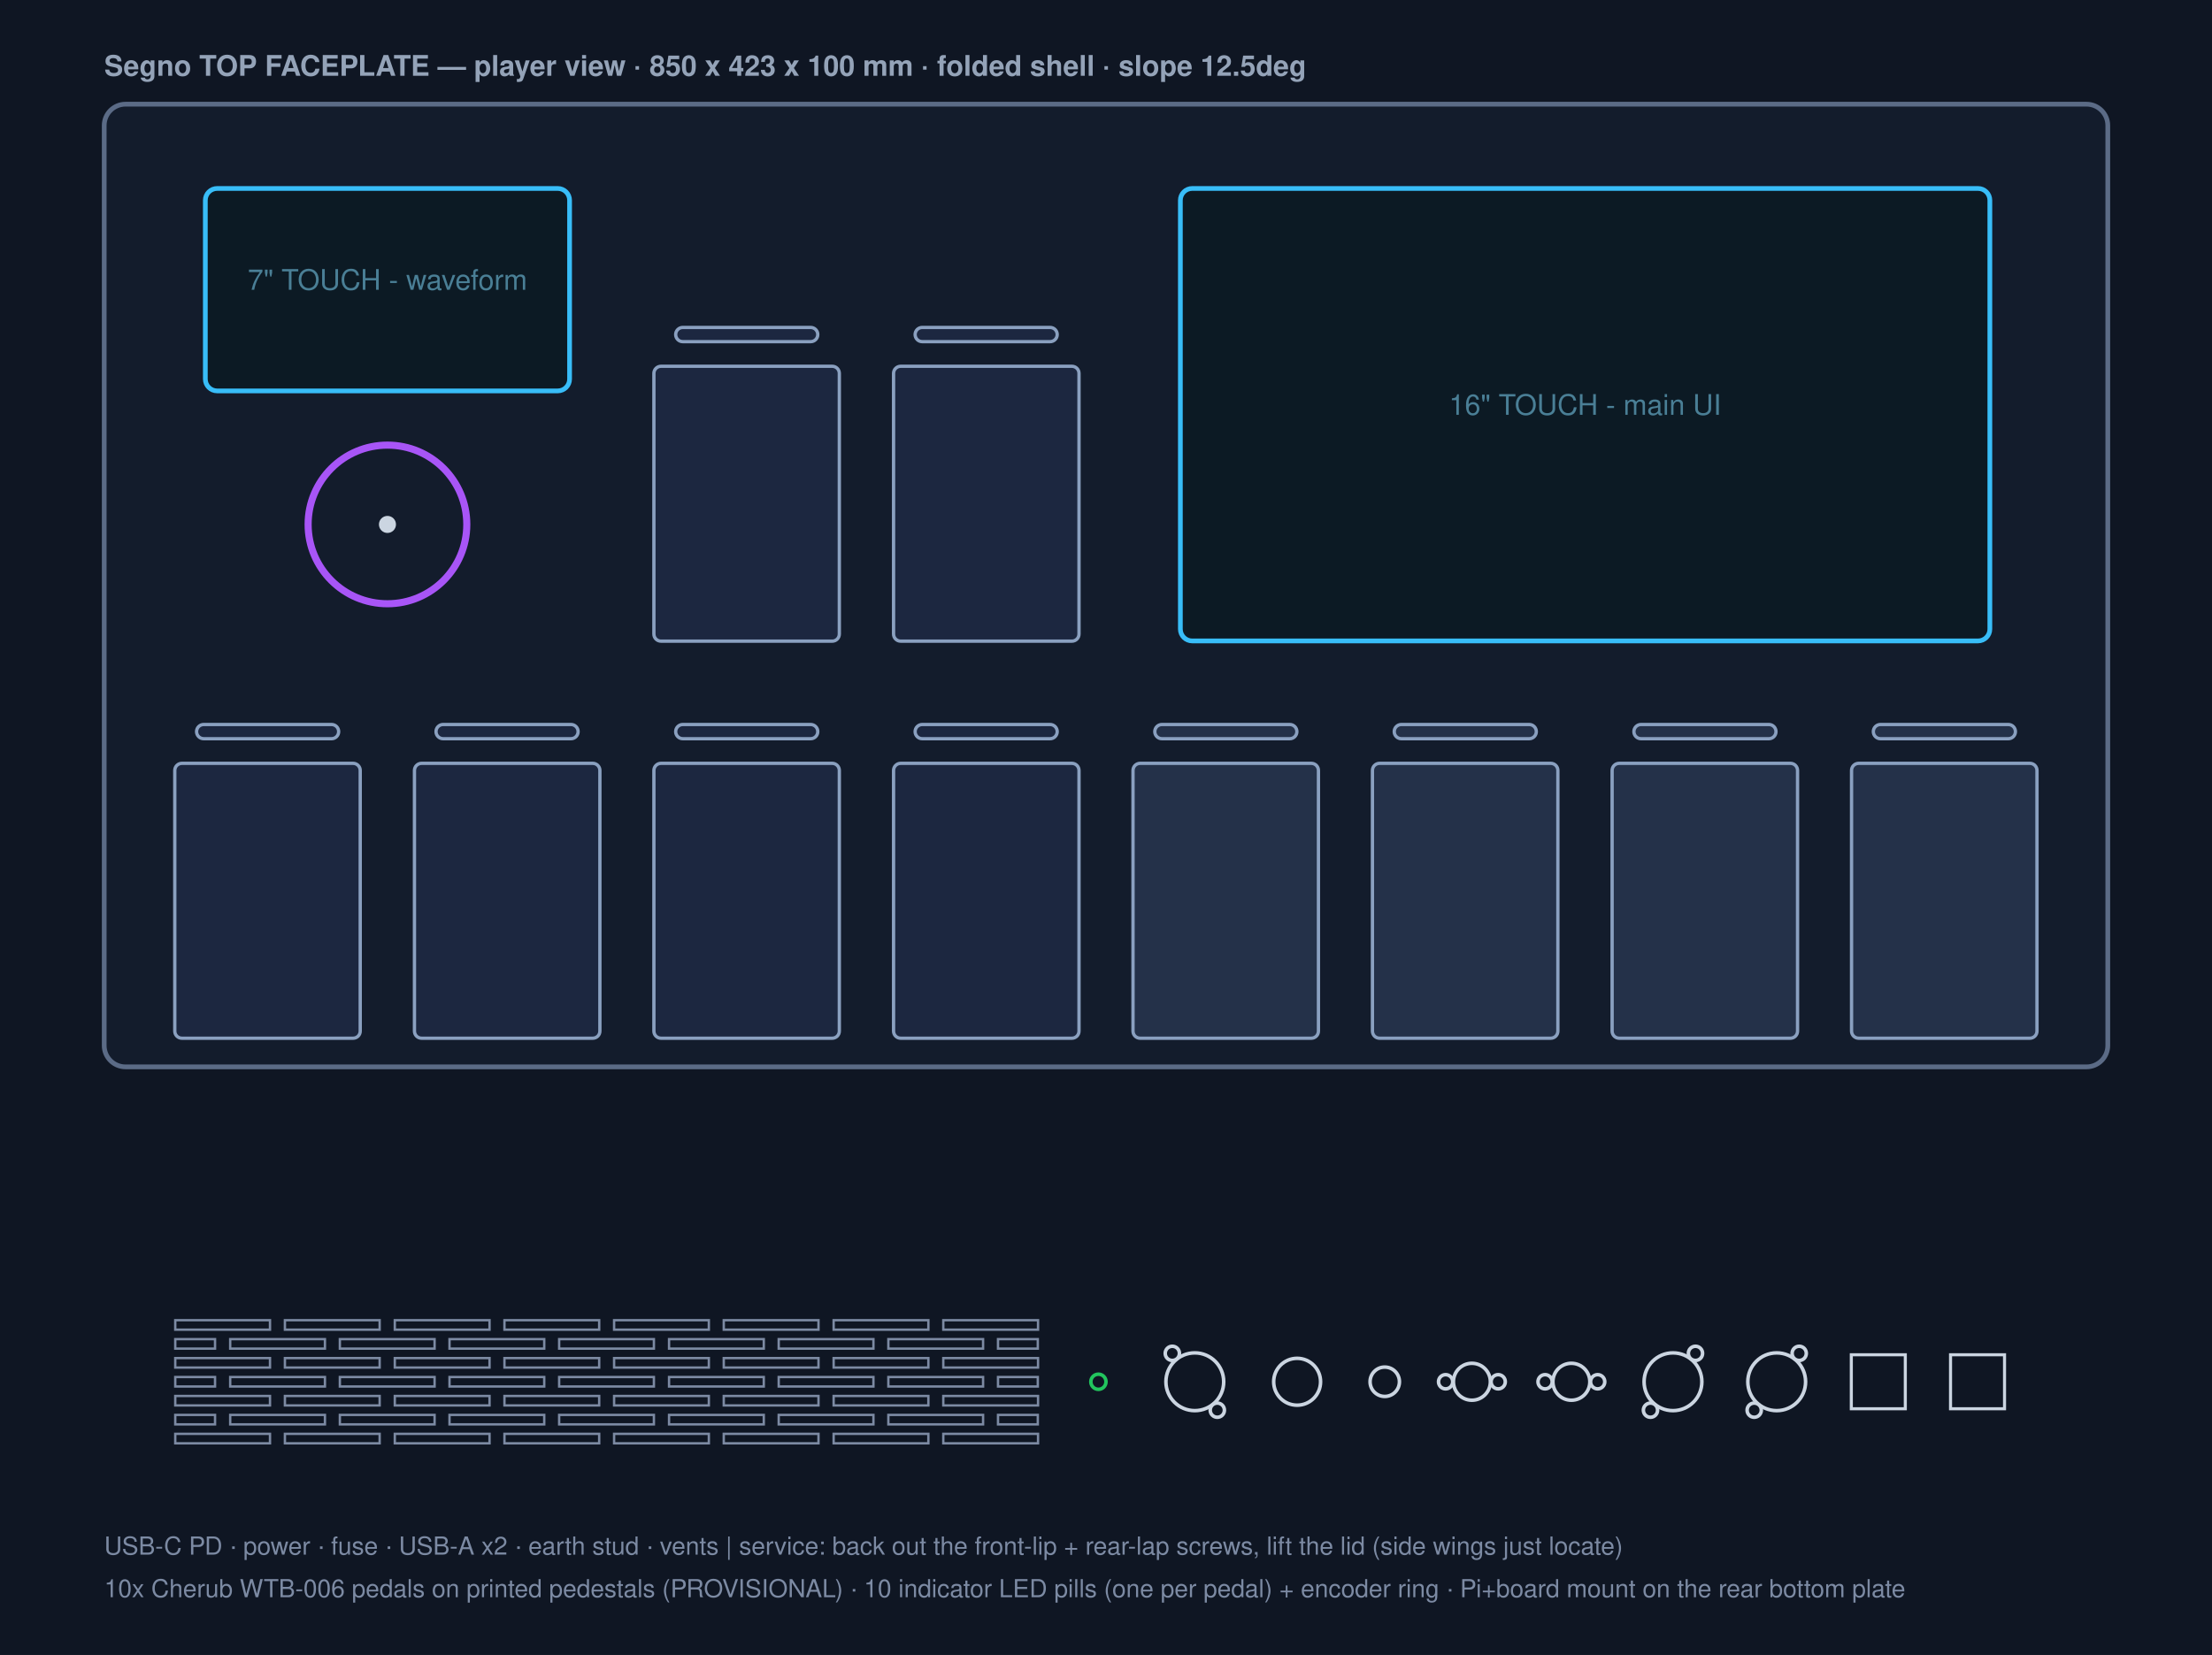
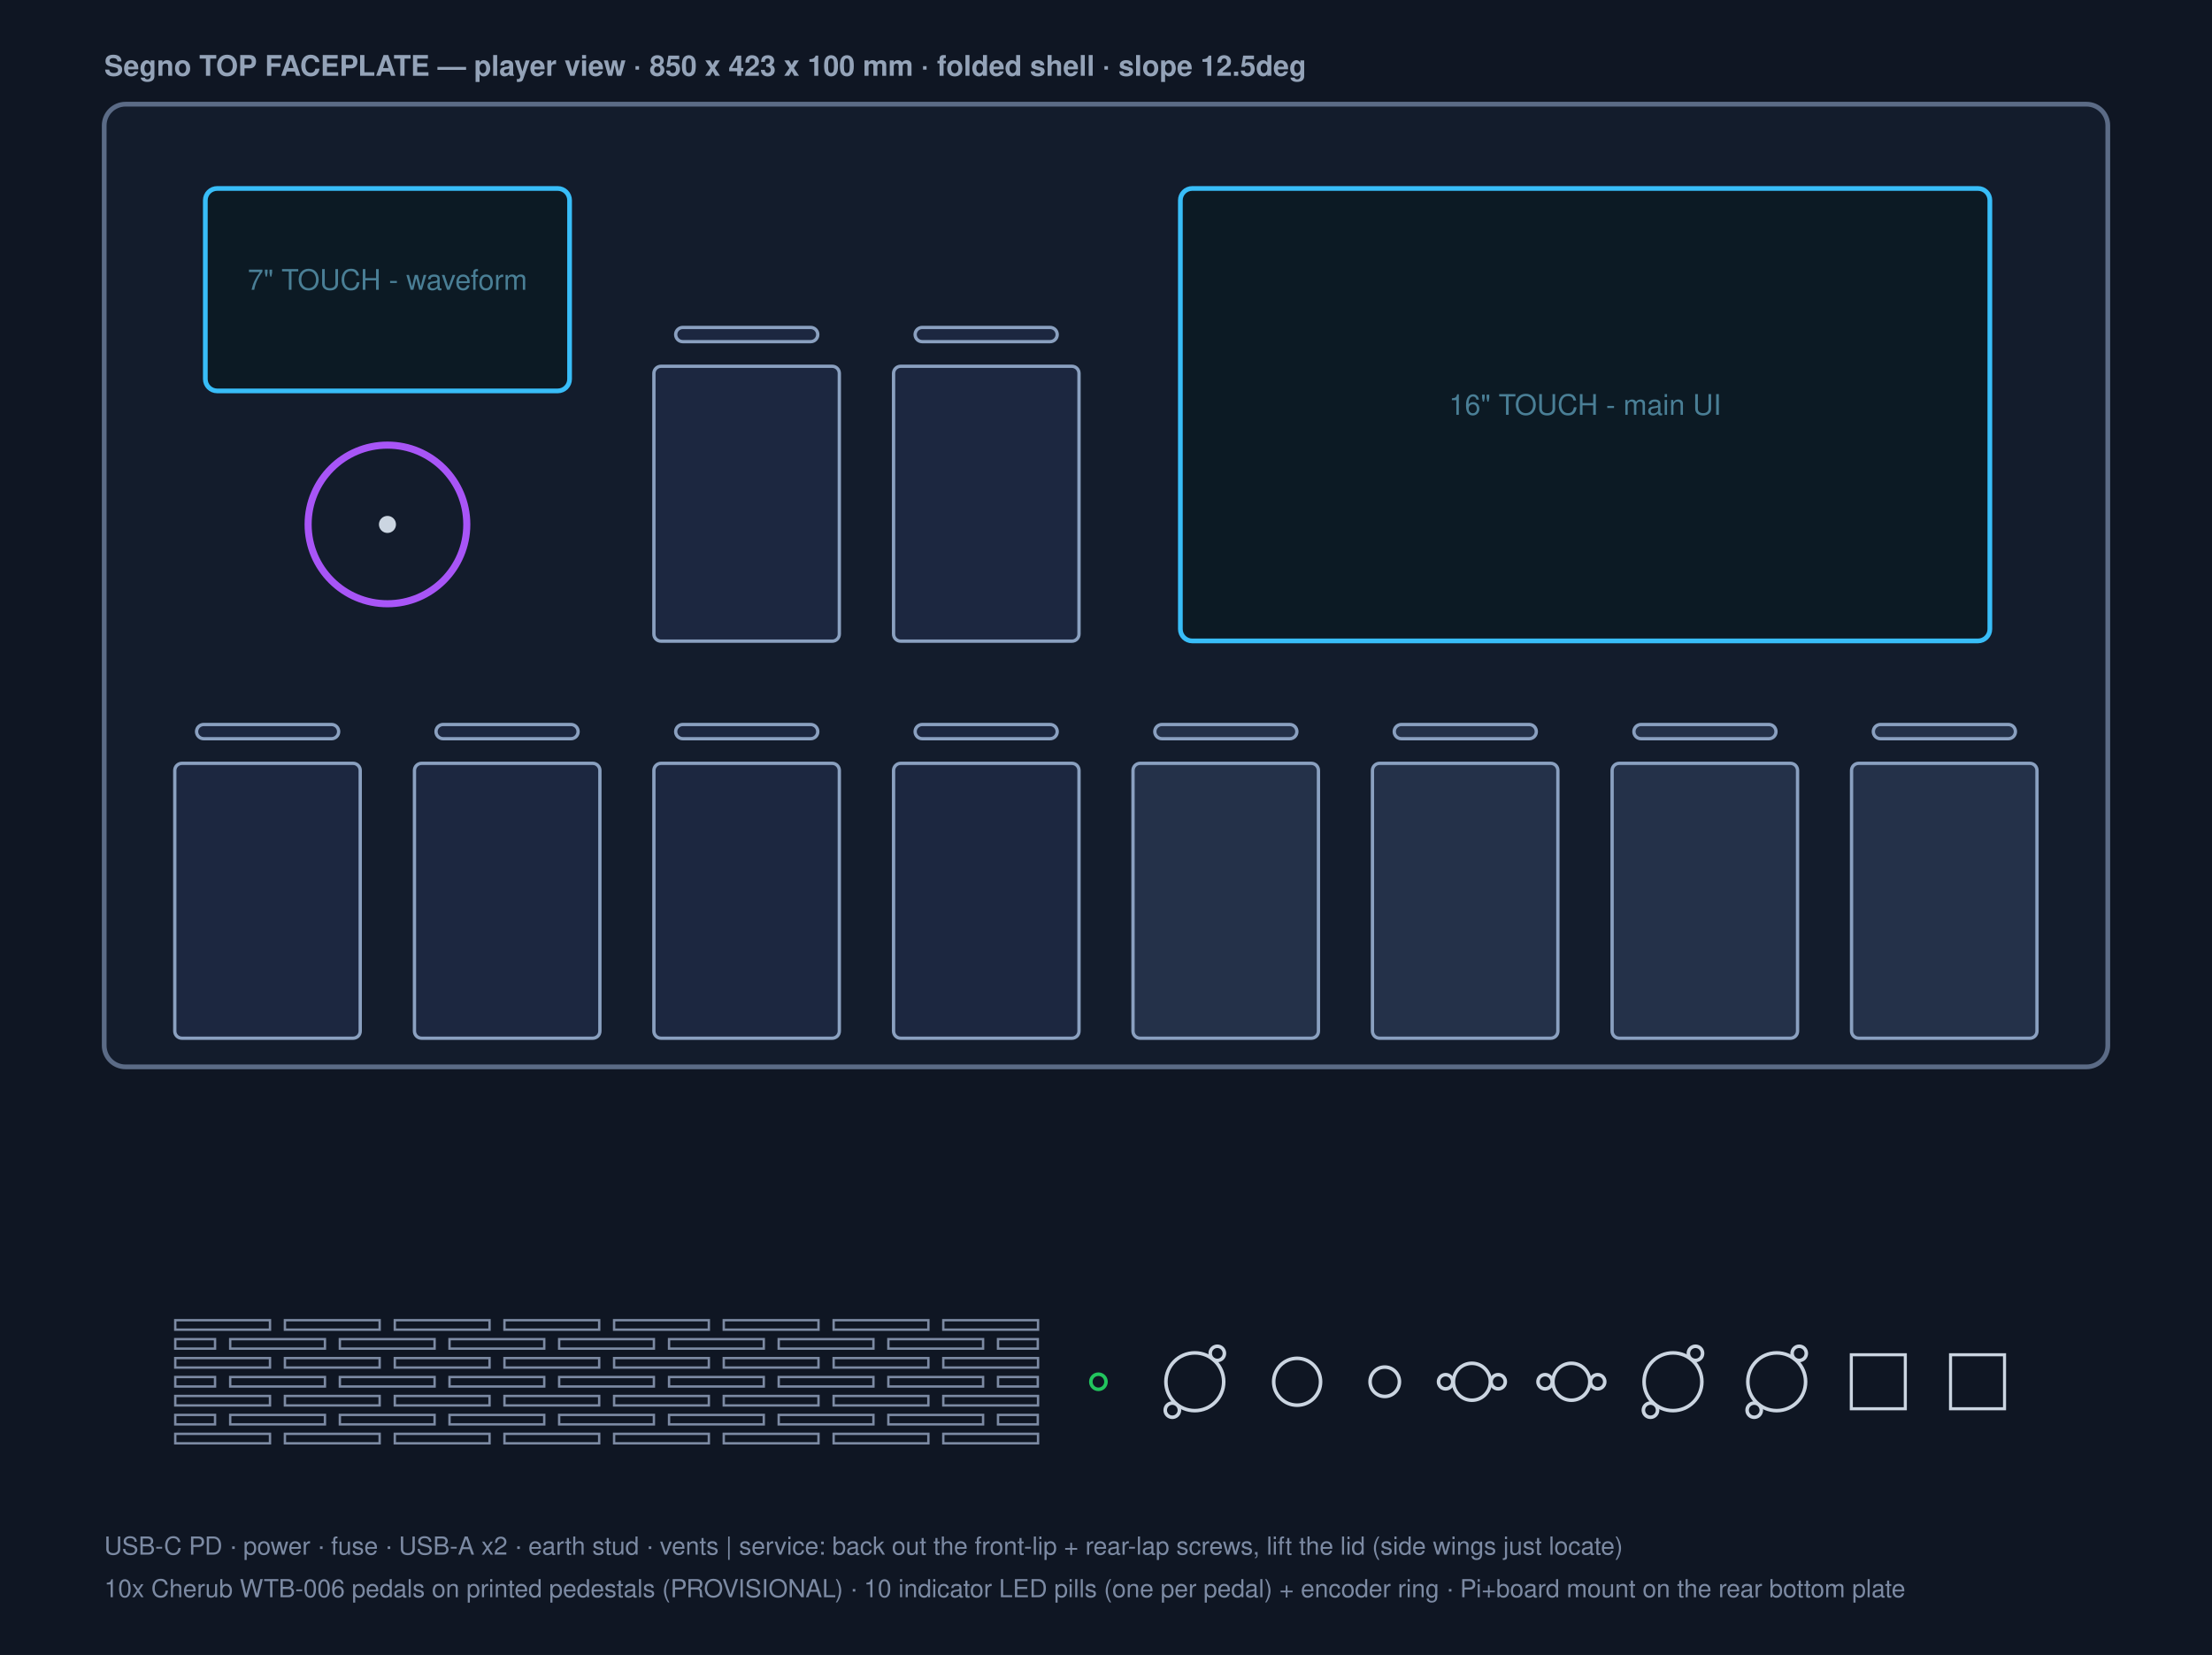
<svg xmlns="http://www.w3.org/2000/svg" viewBox="0 0 934 699" font-family="Helvetica,Arial,sans-serif">
  <rect width="934" height="699" fill="#0f1623" />
  <text x="44" y="32" fill="#94a3b8" font-size="12" font-weight="600">Segno TOP FACEPLATE — player view · 850 x 423 x 100 mm · folded shell · slope 12.5deg</text>
  <rect x="44" y="44" width="846.0" height="406.6" rx="9" fill="#131c2c" stroke="#5b6b86" stroke-width="2" />
  <rect x="73.8" y="322.4" width="78.3" height="116.1" rx="3" fill="#1c2740" stroke="#8aa0c0" stroke-width="1.4" />
  <rect x="175.0" y="322.4" width="78.3" height="116.1" rx="3" fill="#1c2740" stroke="#8aa0c0" stroke-width="1.4" />
  <rect x="276.1" y="322.4" width="78.3" height="116.1" rx="3" fill="#1c2740" stroke="#8aa0c0" stroke-width="1.4" />
  <rect x="377.3" y="322.4" width="78.3" height="116.1" rx="3" fill="#1c2740" stroke="#8aa0c0" stroke-width="1.4" />
  <rect x="478.4" y="322.4" width="78.3" height="116.1" rx="3" fill="#243149" stroke="#8aa0c0" stroke-width="1.4" />
  <rect x="579.5" y="322.4" width="78.3" height="116.1" rx="3" fill="#243149" stroke="#8aa0c0" stroke-width="1.4" />
  <rect x="680.7" y="322.4" width="78.3" height="116.1" rx="3" fill="#243149" stroke="#8aa0c0" stroke-width="1.4" />
  <rect x="781.8" y="322.4" width="78.3" height="116.1" rx="3" fill="#243149" stroke="#8aa0c0" stroke-width="1.4" />
  <rect x="276.1" y="154.7" width="78.3" height="116.1" rx="3" fill="#1c2740" stroke="#8aa0c0" stroke-width="1.4" />
  <rect x="377.3" y="154.7" width="78.3" height="116.1" rx="3" fill="#1c2740" stroke="#8aa0c0" stroke-width="1.4" />
  <rect x="83.0" y="306.0" width="60.0" height="6.0" rx="3" fill="#1c2740" stroke="#8aa0c0" stroke-width="1.4" />
  <rect x="184.1" y="306.0" width="60.0" height="6.0" rx="3" fill="#1c2740" stroke="#8aa0c0" stroke-width="1.4" />
  <rect x="285.3" y="306.0" width="60.0" height="6.0" rx="3" fill="#1c2740" stroke="#8aa0c0" stroke-width="1.4" />
  <rect x="386.4" y="306.0" width="60.0" height="6.0" rx="3" fill="#1c2740" stroke="#8aa0c0" stroke-width="1.4" />
  <rect x="487.6" y="306.0" width="60.0" height="6.0" rx="3" fill="#243149" stroke="#8aa0c0" stroke-width="1.4" />
  <rect x="588.7" y="306.0" width="60.0" height="6.0" rx="3" fill="#243149" stroke="#8aa0c0" stroke-width="1.4" />
  <rect x="689.9" y="306.0" width="60.0" height="6.0" rx="3" fill="#243149" stroke="#8aa0c0" stroke-width="1.4" />
  <rect x="791.0" y="306.0" width="60.0" height="6.0" rx="3" fill="#243149" stroke="#8aa0c0" stroke-width="1.4" />
  <rect x="285.3" y="138.3" width="60.0" height="6.0" rx="3" fill="#1c2740" stroke="#8aa0c0" stroke-width="1.4" />
  <rect x="386.4" y="138.3" width="60.0" height="6.0" rx="3" fill="#1c2740" stroke="#8aa0c0" stroke-width="1.4" />
  <rect x="86.7" y="79.6" width="153.8" height="85.5" rx="5" fill="#0c1a24" stroke="#38bdf8" stroke-width="2" />
  <text x="163.6" y="122.4" fill="#4a7f96" font-size="12" text-anchor="middle">7" TOUCH - waveform</text>
  <rect x="498.4" y="79.6" width="341.8" height="191.1" rx="5" fill="#0c1a24" stroke="#38bdf8" stroke-width="2" />
  <text x="669.3" y="175.2" fill="#4a7f96" font-size="12" text-anchor="middle">16" TOUCH - main UI</text>
  <circle cx="163.6" cy="221.5" r="33.5" fill="none" stroke="#a855f7" stroke-width="3" />
  <circle cx="163.6" cy="221.5" r="3.6" fill="#cbd5e1" />
  <circle cx="547.7" cy="583.6" r="9.9" fill="#0f1623" stroke="#cbd5e1" stroke-width="1.5" />
  <circle cx="584.7" cy="583.6" r="6.2" fill="#0f1623" stroke="#cbd5e1" stroke-width="1.5" />
  <circle cx="621.5" cy="583.6" r="7.8" fill="#0f1623" stroke="#cbd5e1" stroke-width="1.5" />
  <circle cx="610.4" cy="583.6" r="3.0" fill="#0f1623" stroke="#cbd5e1" stroke-width="1.5" />
  <circle cx="632.6" cy="583.6" r="3.0" fill="#0f1623" stroke="#cbd5e1" stroke-width="1.5" />
  <circle cx="663.5" cy="583.6" r="7.8" fill="#0f1623" stroke="#cbd5e1" stroke-width="1.5" />
  <circle cx="652.4" cy="583.6" r="3.0" fill="#0f1623" stroke="#cbd5e1" stroke-width="1.5" />
  <circle cx="674.6" cy="583.6" r="3.0" fill="#0f1623" stroke="#cbd5e1" stroke-width="1.5" />
  <circle cx="504.5" cy="583.6" r="12.2" fill="#0f1623" stroke="#cbd5e1" stroke-width="1.5" />
-   <circle cx="495.0" cy="571.6" r="3.0" fill="#0f1623" stroke="#cbd5e1" stroke-width="1.5" />
-   <circle cx="514.0" cy="595.6" r="3.0" fill="#0f1623" stroke="#cbd5e1" stroke-width="1.5" />
+   <circle cx="495.0" cy="595.6" r="3.0" fill="#0f1623" stroke="#cbd5e1" stroke-width="1.5" />
+   <circle cx="514.0" cy="571.6" r="3.0" fill="#0f1623" stroke="#cbd5e1" stroke-width="1.5" />
  <circle cx="706.4" cy="583.6" r="12.2" fill="#0f1623" stroke="#cbd5e1" stroke-width="1.5" />
  <circle cx="696.9" cy="595.6" r="3.0" fill="#0f1623" stroke="#cbd5e1" stroke-width="1.5" />
  <circle cx="715.9" cy="571.6" r="3.0" fill="#0f1623" stroke="#cbd5e1" stroke-width="1.5" />
  <circle cx="750.2" cy="583.6" r="12.2" fill="#0f1623" stroke="#cbd5e1" stroke-width="1.5" />
  <circle cx="740.7" cy="595.6" r="3.0" fill="#0f1623" stroke="#cbd5e1" stroke-width="1.5" />
  <circle cx="759.7" cy="571.6" r="3.0" fill="#0f1623" stroke="#cbd5e1" stroke-width="1.5" />
  <rect x="781.7" y="572.2" width="22.8" height="22.8" fill="#0f1623" stroke="#cbd5e1" stroke-width="1.3" />
  <rect x="823.6" y="572.2" width="22.8" height="22.8" fill="#0f1623" stroke="#cbd5e1" stroke-width="1.3" />
  <circle cx="463.8" cy="583.6" r="3.2" fill="#0f1623" stroke="#22c55e" stroke-width="1.5" />
  <rect x="74.0" y="605.6" width="40.0" height="4.0" fill="none" stroke="#7c8aa3" stroke-width="1" />
  <rect x="120.3" y="605.6" width="40.0" height="4.0" fill="none" stroke="#7c8aa3" stroke-width="1" />
  <rect x="166.7" y="605.6" width="40.0" height="4.0" fill="none" stroke="#7c8aa3" stroke-width="1" />
  <rect x="213.0" y="605.6" width="40.0" height="4.0" fill="none" stroke="#7c8aa3" stroke-width="1" />
  <rect x="259.3" y="605.6" width="40.0" height="4.0" fill="none" stroke="#7c8aa3" stroke-width="1" />
  <rect x="305.6" y="605.6" width="40.0" height="4.0" fill="none" stroke="#7c8aa3" stroke-width="1" />
  <rect x="352.0" y="605.6" width="40.0" height="4.0" fill="none" stroke="#7c8aa3" stroke-width="1" />
  <rect x="398.3" y="605.6" width="40.0" height="4.0" fill="none" stroke="#7c8aa3" stroke-width="1" />
  <rect x="74.0" y="597.6" width="16.8" height="4.0" fill="none" stroke="#7c8aa3" stroke-width="1" />
  <rect x="97.2" y="597.6" width="40.0" height="4.0" fill="none" stroke="#7c8aa3" stroke-width="1" />
  <rect x="143.5" y="597.6" width="40.0" height="4.0" fill="none" stroke="#7c8aa3" stroke-width="1" />
  <rect x="189.8" y="597.6" width="40.0" height="4.0" fill="none" stroke="#7c8aa3" stroke-width="1" />
  <rect x="236.1" y="597.6" width="40.0" height="4.0" fill="none" stroke="#7c8aa3" stroke-width="1" />
  <rect x="282.5" y="597.6" width="40.0" height="4.0" fill="none" stroke="#7c8aa3" stroke-width="1" />
  <rect x="328.8" y="597.6" width="40.0" height="4.0" fill="none" stroke="#7c8aa3" stroke-width="1" />
  <rect x="375.1" y="597.6" width="40.0" height="4.0" fill="none" stroke="#7c8aa3" stroke-width="1" />
  <rect x="421.4" y="597.6" width="16.8" height="4.0" fill="none" stroke="#7c8aa3" stroke-width="1" />
  <rect x="74.0" y="589.6" width="40.0" height="4.0" fill="none" stroke="#7c8aa3" stroke-width="1" />
  <rect x="120.3" y="589.6" width="40.0" height="4.0" fill="none" stroke="#7c8aa3" stroke-width="1" />
  <rect x="166.7" y="589.6" width="40.0" height="4.0" fill="none" stroke="#7c8aa3" stroke-width="1" />
  <rect x="213.0" y="589.6" width="40.0" height="4.0" fill="none" stroke="#7c8aa3" stroke-width="1" />
  <rect x="259.3" y="589.6" width="40.0" height="4.0" fill="none" stroke="#7c8aa3" stroke-width="1" />
  <rect x="305.6" y="589.6" width="40.0" height="4.0" fill="none" stroke="#7c8aa3" stroke-width="1" />
  <rect x="352.0" y="589.6" width="40.0" height="4.0" fill="none" stroke="#7c8aa3" stroke-width="1" />
  <rect x="398.3" y="589.6" width="40.0" height="4.0" fill="none" stroke="#7c8aa3" stroke-width="1" />
  <rect x="74.0" y="581.6" width="16.8" height="4.0" fill="none" stroke="#7c8aa3" stroke-width="1" />
  <rect x="97.2" y="581.6" width="40.0" height="4.0" fill="none" stroke="#7c8aa3" stroke-width="1" />
  <rect x="143.5" y="581.6" width="40.0" height="4.0" fill="none" stroke="#7c8aa3" stroke-width="1" />
  <rect x="189.8" y="581.6" width="40.0" height="4.0" fill="none" stroke="#7c8aa3" stroke-width="1" />
  <rect x="236.1" y="581.6" width="40.0" height="4.0" fill="none" stroke="#7c8aa3" stroke-width="1" />
  <rect x="282.5" y="581.6" width="40.0" height="4.0" fill="none" stroke="#7c8aa3" stroke-width="1" />
  <rect x="328.8" y="581.6" width="40.0" height="4.0" fill="none" stroke="#7c8aa3" stroke-width="1" />
  <rect x="375.1" y="581.6" width="40.0" height="4.0" fill="none" stroke="#7c8aa3" stroke-width="1" />
  <rect x="421.4" y="581.6" width="16.8" height="4.0" fill="none" stroke="#7c8aa3" stroke-width="1" />
  <rect x="74.0" y="573.6" width="40.0" height="4.0" fill="none" stroke="#7c8aa3" stroke-width="1" />
  <rect x="120.3" y="573.6" width="40.0" height="4.0" fill="none" stroke="#7c8aa3" stroke-width="1" />
  <rect x="166.7" y="573.6" width="40.0" height="4.0" fill="none" stroke="#7c8aa3" stroke-width="1" />
  <rect x="213.0" y="573.6" width="40.0" height="4.0" fill="none" stroke="#7c8aa3" stroke-width="1" />
  <rect x="259.3" y="573.6" width="40.0" height="4.0" fill="none" stroke="#7c8aa3" stroke-width="1" />
  <rect x="305.6" y="573.6" width="40.0" height="4.0" fill="none" stroke="#7c8aa3" stroke-width="1" />
  <rect x="352.0" y="573.6" width="40.0" height="4.0" fill="none" stroke="#7c8aa3" stroke-width="1" />
  <rect x="398.3" y="573.6" width="40.0" height="4.0" fill="none" stroke="#7c8aa3" stroke-width="1" />
  <rect x="74.0" y="565.6" width="16.8" height="4.0" fill="none" stroke="#7c8aa3" stroke-width="1" />
  <rect x="97.2" y="565.6" width="40.0" height="4.0" fill="none" stroke="#7c8aa3" stroke-width="1" />
  <rect x="143.5" y="565.6" width="40.0" height="4.0" fill="none" stroke="#7c8aa3" stroke-width="1" />
  <rect x="189.8" y="565.6" width="40.0" height="4.0" fill="none" stroke="#7c8aa3" stroke-width="1" />
  <rect x="236.1" y="565.6" width="40.0" height="4.0" fill="none" stroke="#7c8aa3" stroke-width="1" />
  <rect x="282.5" y="565.6" width="40.0" height="4.0" fill="none" stroke="#7c8aa3" stroke-width="1" />
  <rect x="328.8" y="565.6" width="40.0" height="4.0" fill="none" stroke="#7c8aa3" stroke-width="1" />
  <rect x="375.1" y="565.6" width="40.0" height="4.0" fill="none" stroke="#7c8aa3" stroke-width="1" />
  <rect x="421.4" y="565.6" width="16.8" height="4.0" fill="none" stroke="#7c8aa3" stroke-width="1" />
  <rect x="74.0" y="557.6" width="40.0" height="4.0" fill="none" stroke="#7c8aa3" stroke-width="1" />
  <rect x="120.3" y="557.6" width="40.0" height="4.0" fill="none" stroke="#7c8aa3" stroke-width="1" />
  <rect x="166.7" y="557.6" width="40.0" height="4.0" fill="none" stroke="#7c8aa3" stroke-width="1" />
  <rect x="213.0" y="557.6" width="40.0" height="4.0" fill="none" stroke="#7c8aa3" stroke-width="1" />
  <rect x="259.3" y="557.6" width="40.0" height="4.0" fill="none" stroke="#7c8aa3" stroke-width="1" />
  <rect x="305.6" y="557.6" width="40.0" height="4.0" fill="none" stroke="#7c8aa3" stroke-width="1" />
  <rect x="352.0" y="557.6" width="40.0" height="4.0" fill="none" stroke="#7c8aa3" stroke-width="1" />
  <rect x="398.3" y="557.6" width="40.0" height="4.0" fill="none" stroke="#7c8aa3" stroke-width="1" />
  <text x="44" y="656.6" fill="#7c8aa3" font-size="10.5">USB-C PD · power · fuse · USB-A x2 · earth stud · vents   |   service: back out the front-lip + rear-lap screws, lift the lid (side wings just locate)</text>
  <text x="44" y="674.6" fill="#7c8aa3" font-size="10.5">10x Cherub WTB-006 pedals on printed pedestals (PROVISIONAL) · 10 indicator LED pills (one per pedal) + encoder ring · Pi+board mount on the rear bottom plate</text>
</svg>
